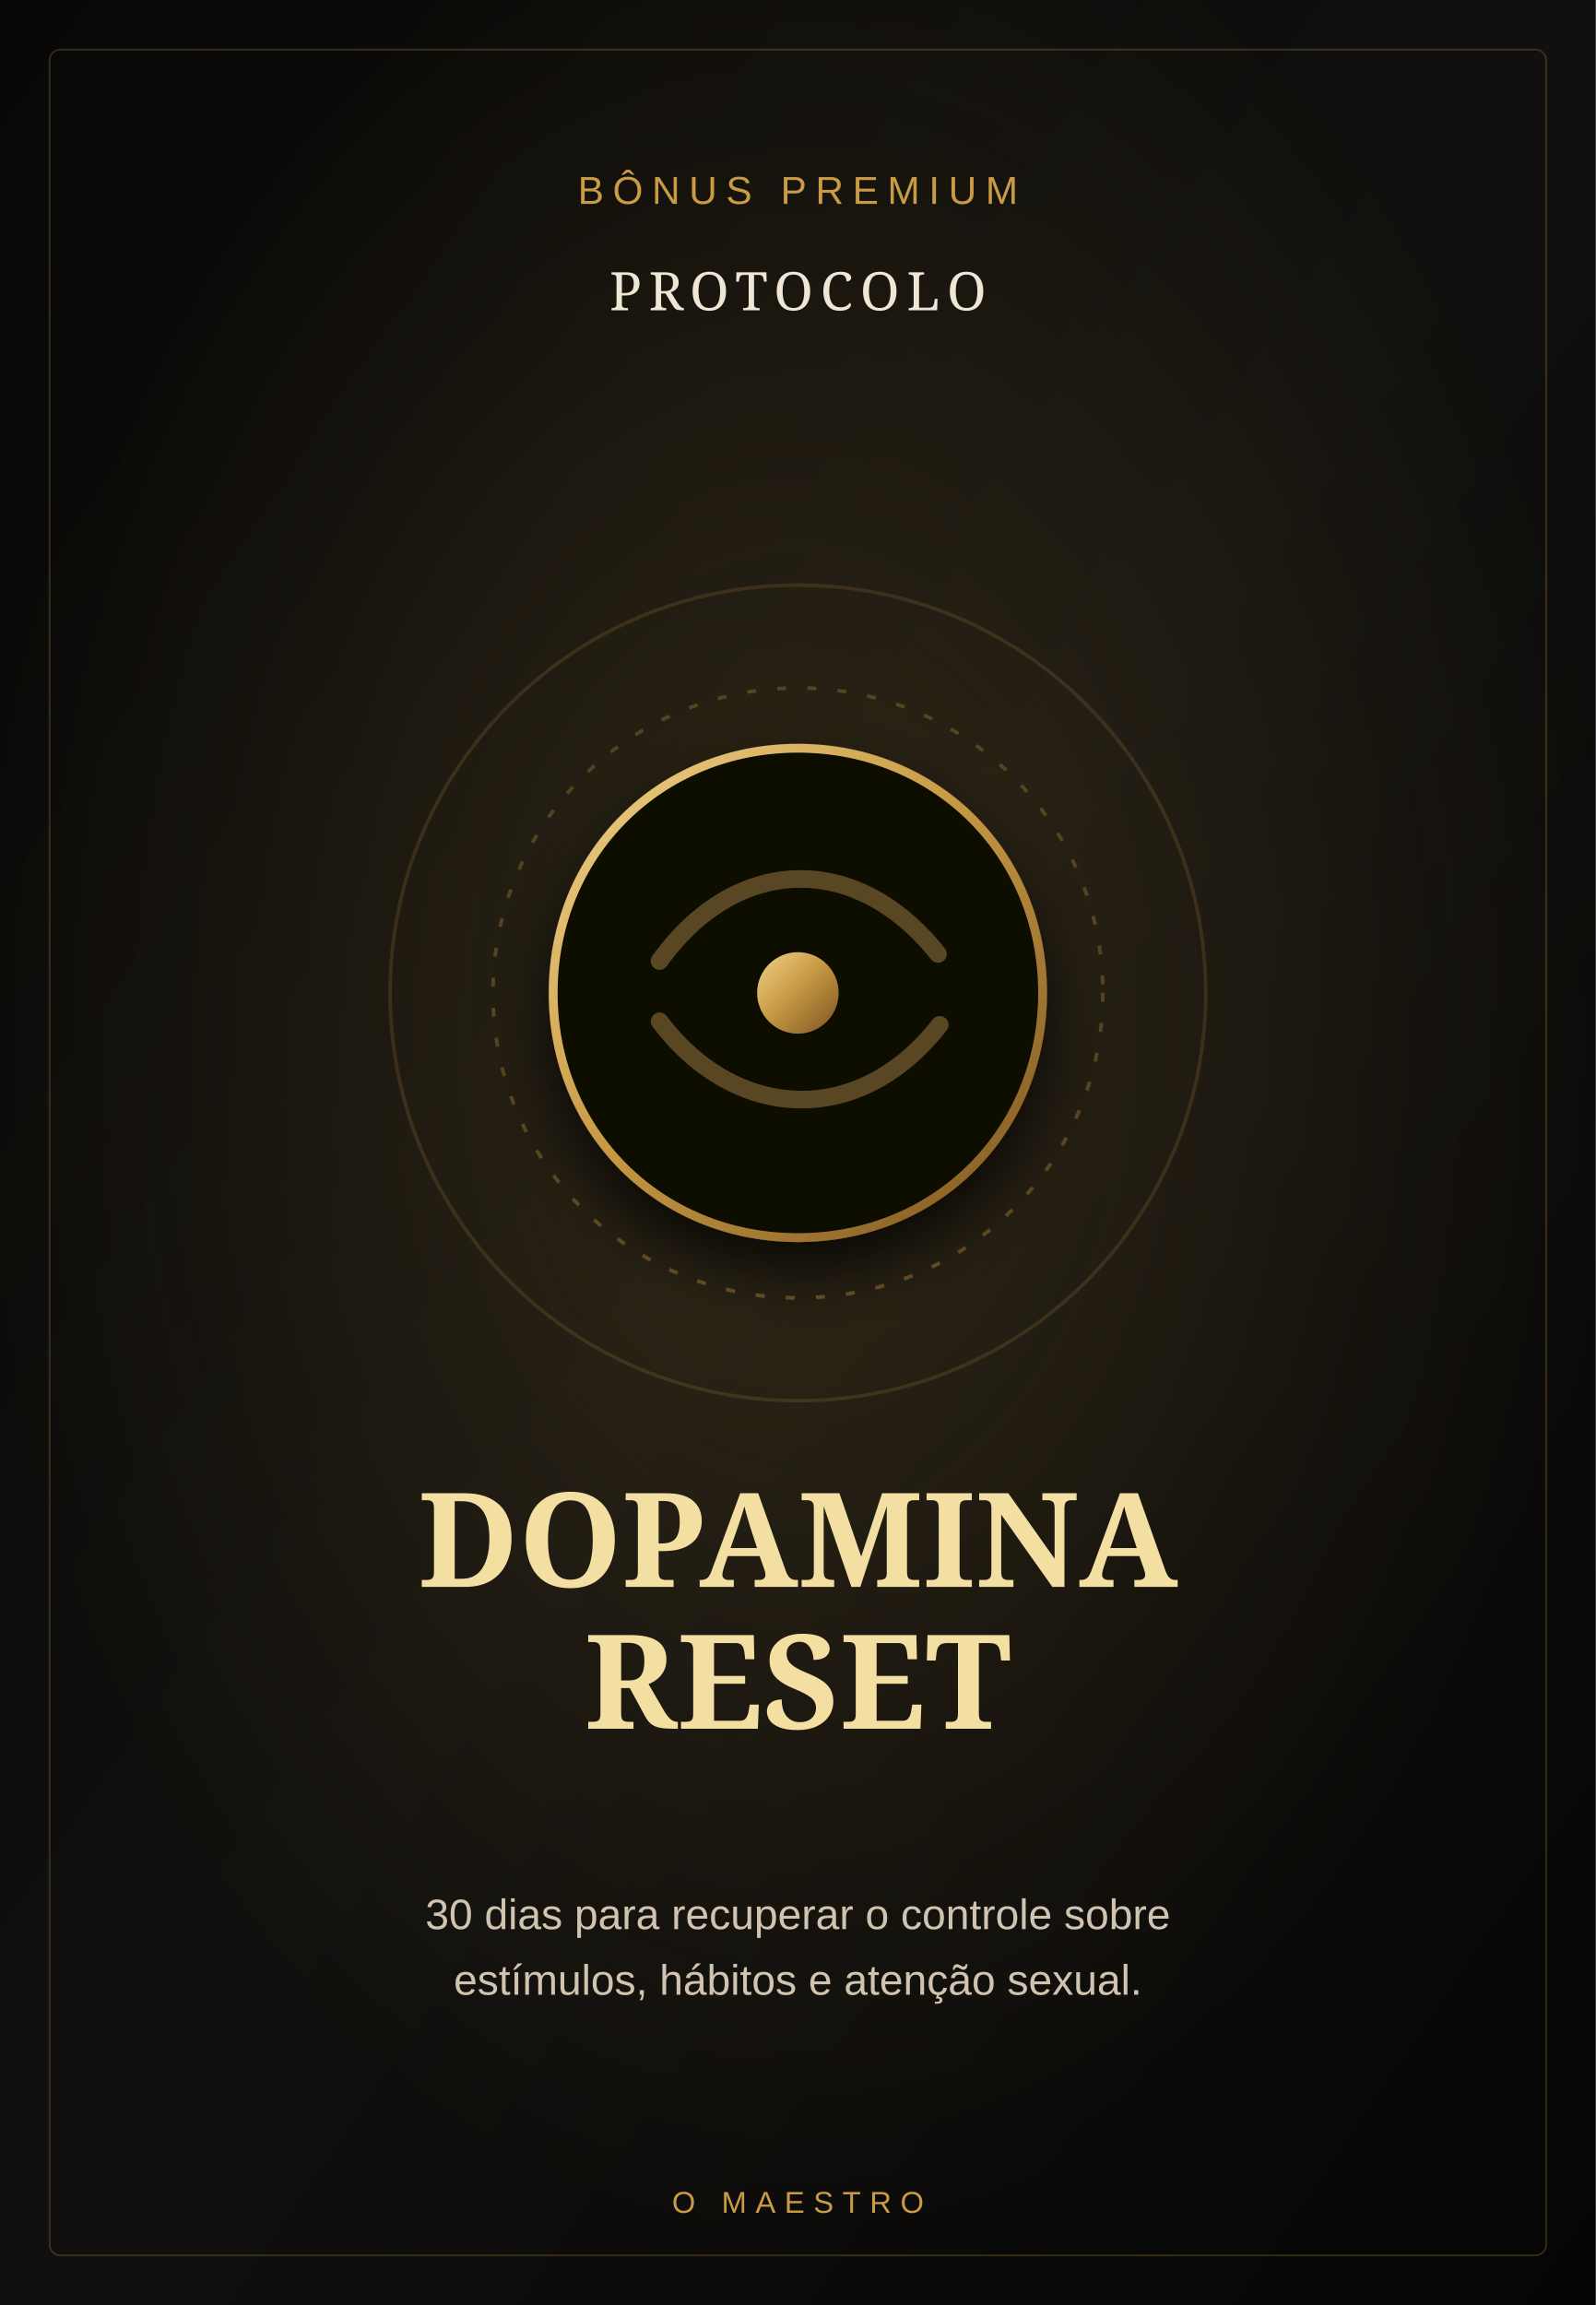
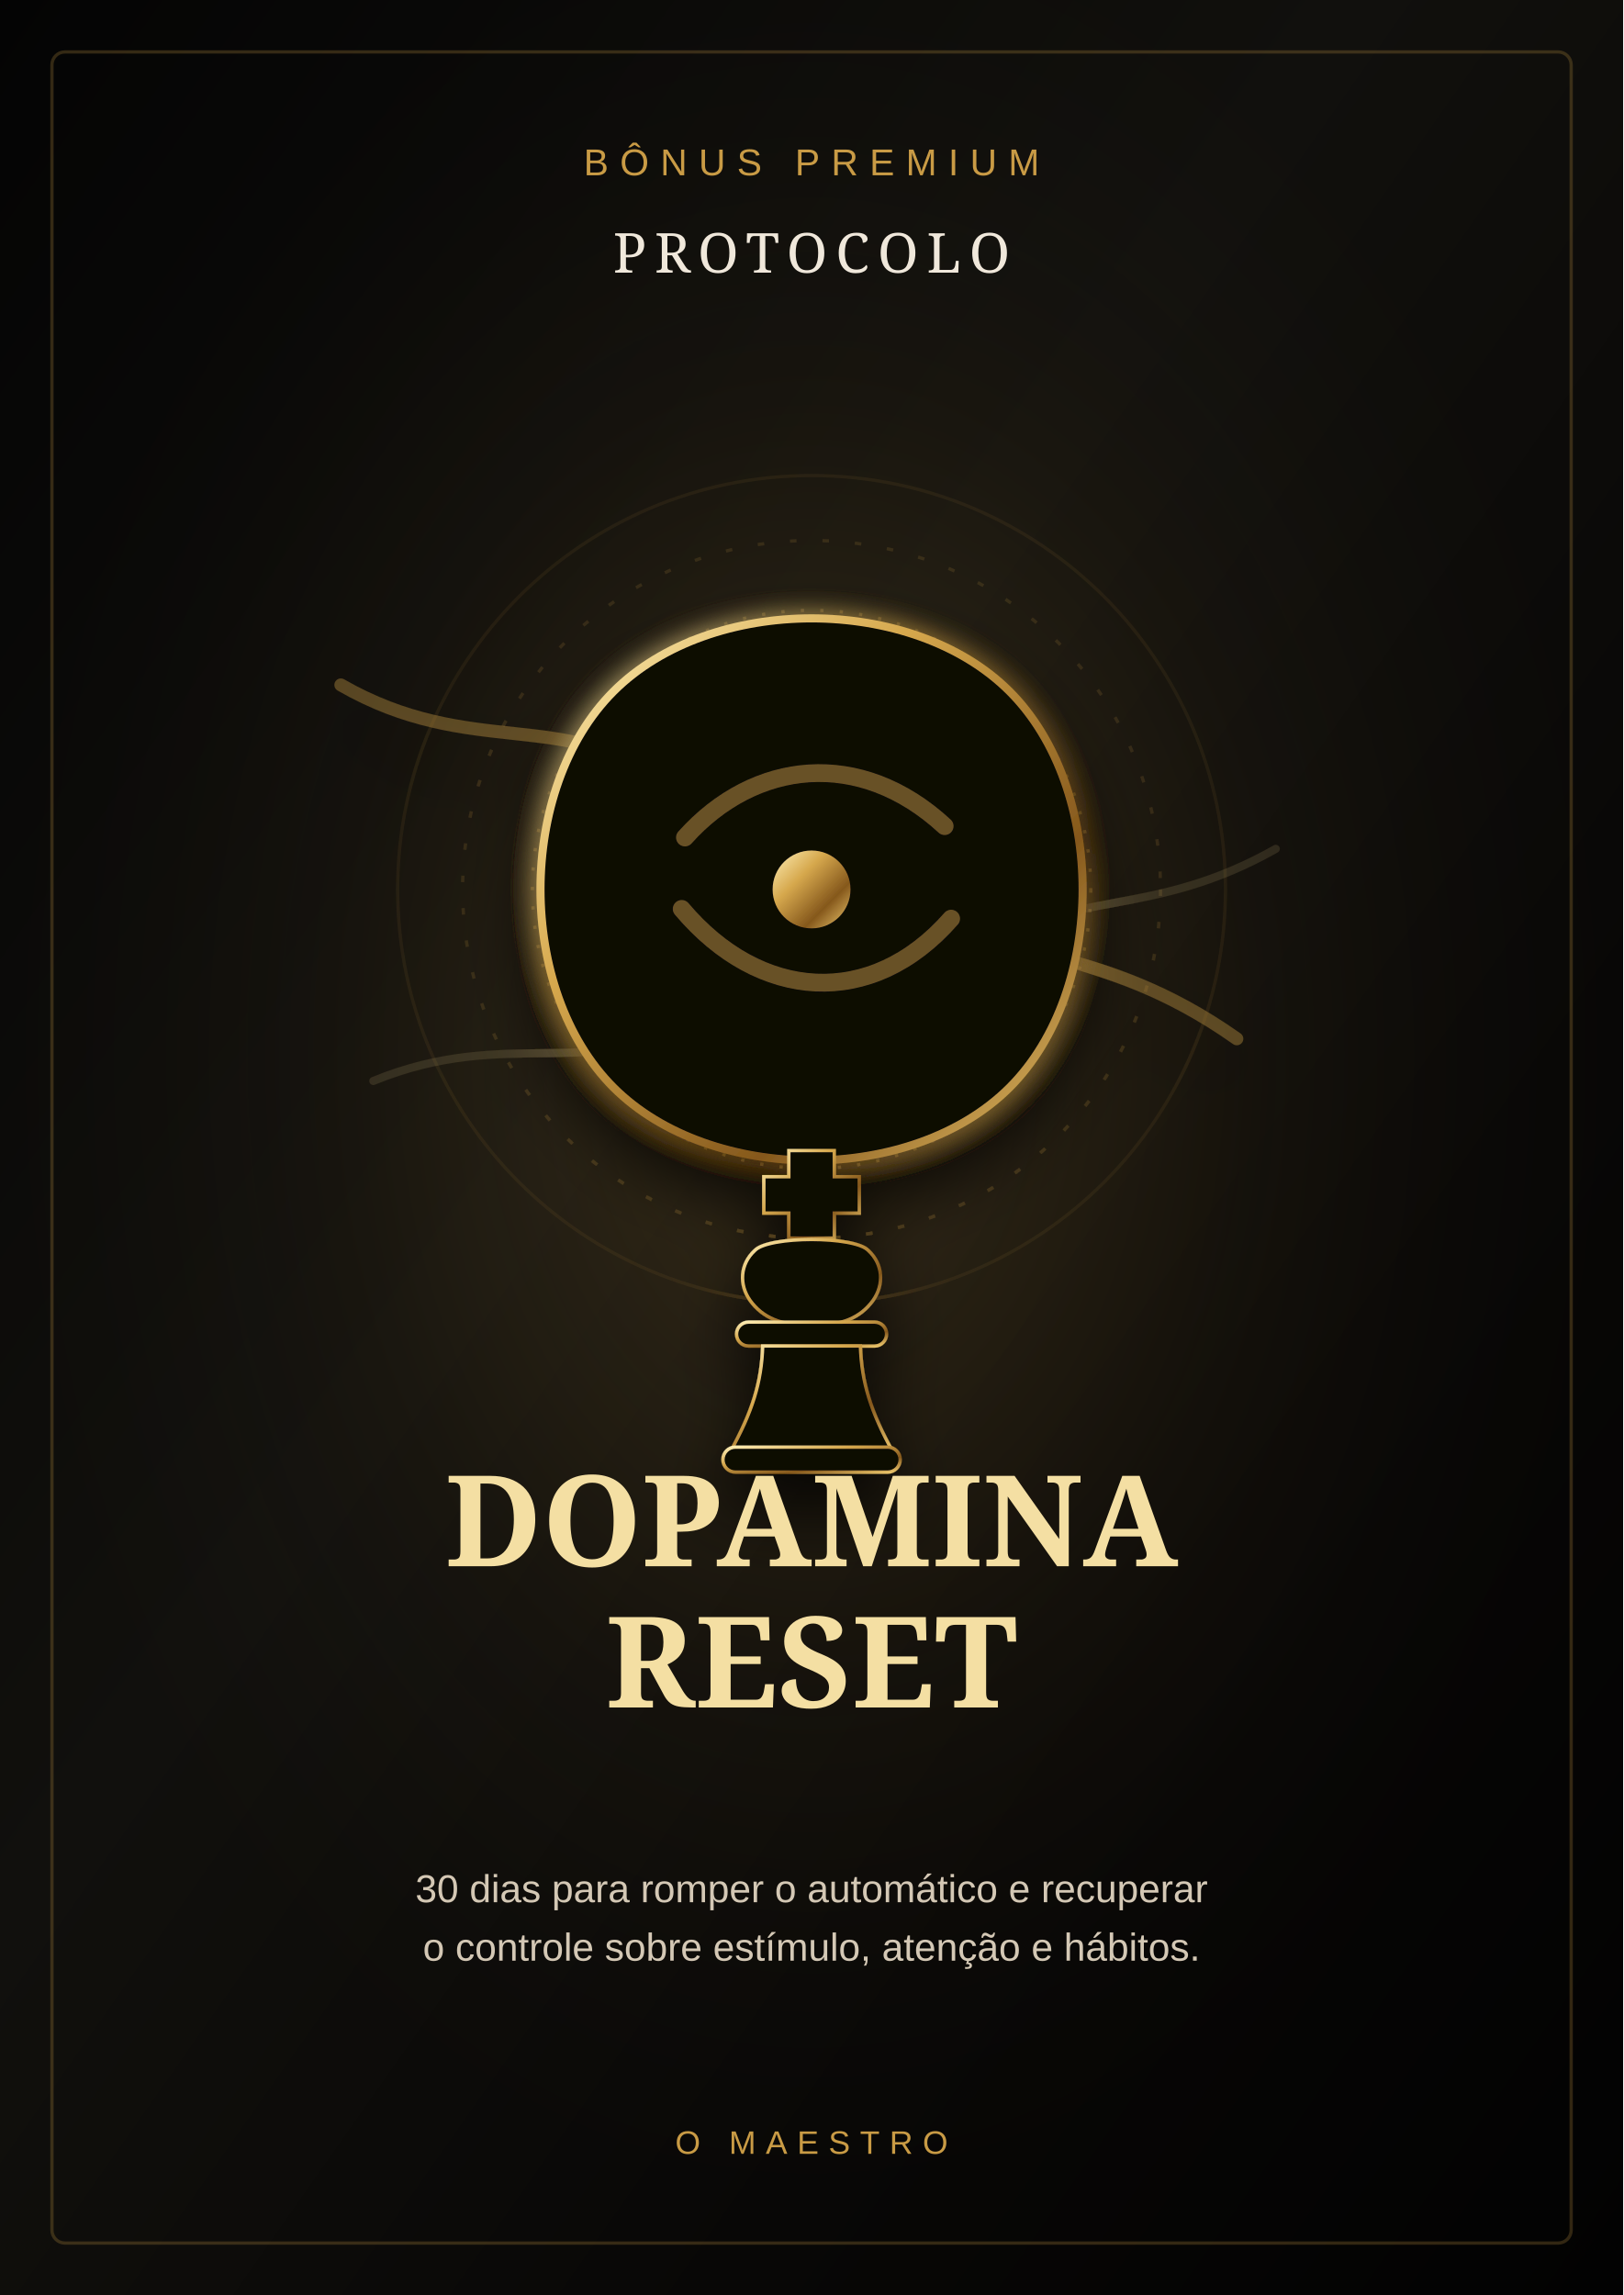
- <svg xmlns="http://www.w3.org/2000/svg" viewBox="0 0 900 1300" role="img" aria-labelledby="title desc">
+ <svg xmlns="http://www.w3.org/2000/svg" viewBox="0 0 1000 1414" role="img" aria-labelledby="title desc">
  <defs>
    <linearGradient id="bg" x1="0" y1="0" x2="1" y2="1">
-       <stop offset="0" stop-color="#070706" />
-       <stop offset=".5" stop-color="#11100e" />
-       <stop offset="1" stop-color="#050505" />
+       <stop offset="0" stop-color="#040404" />
+       <stop offset=".42" stop-color="#11100d" />
+       <stop offset=".72" stop-color="#080706" />
+       <stop offset="1" stop-color="#020202" />
    </linearGradient>
    <linearGradient id="gold" x1="0" y1="0" x2="1" y2="1">
-       <stop offset="0" stop-color="#f1d28b" />
-       <stop offset=".45" stop-color="#c99b45" />
-       <stop offset="1" stop-color="#7b5420" />
+       <stop offset="0" stop-color="#fff0b7" />
+       <stop offset=".35" stop-color="#d6a84d" />
+       <stop offset=".7" stop-color="#85581c" />
+       <stop offset="1" stop-color="#f0ca6e" />
    </linearGradient>
-     <radialGradient id="halo" cx="50%" cy="45%" r="52%">
-       <stop offset="0" stop-color="#c99b45" stop-opacity=".18" />
-       <stop offset="1" stop-color="#c99b45" stop-opacity="0" />
+     <radialGradient id="halo" cx="50%" cy="46%" r="54%">
+       <stop offset="0" stop-color="#d2a44c" stop-opacity=".2" />
+       <stop offset=".52" stop-color="#d2a44c" stop-opacity=".05" />
+       <stop offset="1" stop-color="#000" stop-opacity="0" />
    </radialGradient>
-     <filter id="shadow" x="-40%" y="-40%" width="180%" height="180%">
-       <feDropShadow dx="0" dy="18" stdDeviation="18" flood-color="#000" flood-opacity=".78" />
+     <filter id="glow" x="-60%" y="-60%" width="220%" height="220%">
+       <feGaussianBlur stdDeviation="7" result="blur" />
+       <feMerge>
+         <feMergeNode in="blur" />
+         <feMergeNode in="SourceGraphic" />
+       </feMerge>
+     </filter>
+     <filter id="shadow" x="-50%" y="-40%" width="200%" height="200%">
+       <feDropShadow dx="0" dy="22" stdDeviation="20" flood-color="#000" flood-opacity=".78" />
    </filter>
  </defs>
-   <rect width="900" height="1300" fill="url(#bg)" />
-   <rect width="900" height="1300" fill="url(#halo)" />
-   <rect x="28" y="28" width="844" height="1244" rx="6" fill="none" stroke="#c99b45" stroke-opacity=".24" />
-   <text x="450" y="115" text-anchor="middle" fill="#c99b45" font-size="22" font-family="Arial, Helvetica, sans-serif" letter-spacing="5">BÔNUS PREMIUM</text>
-   <text x="450" y="175" text-anchor="middle" fill="#efe6d5" font-size="30" font-family="Georgia, serif" letter-spacing="4">PROTOCOLO</text>
-   <g transform="translate(450 560)" filter="url(#shadow)">
-     <circle r="230" fill="none" stroke="#c99b45" stroke-opacity=".16" stroke-width="2" />
-     <circle r="172" fill="none" stroke="#c99b45" stroke-opacity=".3" stroke-width="2" stroke-dasharray="5 12" />
-     <path d="M0 -138 C78 -138 138 -78 138 0 C138 78 78 138 0 138 C-78 138 -138 78 -138 0 C-138 -78 -78 -138 0 -138Z" fill="#090806" stroke="url(#gold)" stroke-width="5" />
-     <path d="M-78 -18 C-35 -78 33 -80 79 -22" fill="none" stroke="#c99b45" stroke-opacity=".42" stroke-width="10" stroke-linecap="round" />
-     <path d="M-78 16 C-36 72 34 77 80 18" fill="none" stroke="#c99b45" stroke-opacity=".42" stroke-width="10" stroke-linecap="round" />
-     <path d="M-116 0 H-65" stroke="url(#gold)" stroke-width="8" stroke-linecap="round" />
-     <path d="M65 0 H116" stroke="url(#gold)" stroke-width="8" stroke-linecap="round" />
-     <path d="M0 -116 V-66" stroke="url(#gold)" stroke-width="8" stroke-linecap="round" />
-     <path d="M0 66 V116" stroke="url(#gold)" stroke-width="8" stroke-linecap="round" />
-     <circle r="23" fill="url(#gold)" />
+   <rect width="1000" height="1414" fill="url(#bg)" />
+   <rect width="1000" height="1414" fill="url(#halo)" />
+   <rect x="32" y="32" width="936" height="1350" rx="8" fill="none" stroke="#c99b45" stroke-opacity=".24" stroke-width="2" />
+   <text x="500" y="108" text-anchor="middle" fill="#c99b45" font-size="23" font-family="Arial, Helvetica, sans-serif" letter-spacing="7">BÔNUS PREMIUM</text>
+   <text x="500" y="168" text-anchor="middle" fill="#f0e8db" font-size="34" font-family="Georgia, serif" letter-spacing="5">PROTOCOLO</text>
+   <g transform="translate(500 548)" filter="url(#shadow)">
+     <circle r="255" fill="none" stroke="#c99b45" stroke-opacity=".08" stroke-width="2" />
+     <circle r="215" fill="none" stroke="#c99b45" stroke-opacity=".15" stroke-width="2" stroke-dasharray="4 16" />
+     <circle r="172" fill="none" stroke="#c99b45" stroke-opacity=".28" stroke-width="2" stroke-dasharray="2 10" />
+     <g opacity=".38" fill="none" stroke-linecap="round">
+       <path d="M-290 -126 C-210 -80 -150 -112 -92 -66 C-40 -25 19 -39 62 0 C118 50 174 30 262 92" stroke="#c99b45" stroke-width="8" />
+       <path d="M-270 118 C-187 84 -135 119 -69 80 C-8 44 52 69 104 36 C160 0 210 18 286 -25" stroke="#edd08b" stroke-opacity=".34" stroke-width="5" />
+     </g>
+     <g filter="url(#glow)">
+       <path d="M-122 -122 C-62 -182 62 -182 122 -122 C182 -62 182 62 122 122 C62 182 -62 182 -122 122 C-182 62 -182 -62 -122 -122 Z" fill="#090806" stroke="url(#gold)" stroke-width="5" />
+       <path d="M-78 -32 C-35 -80 30 -87 82 -39" fill="none" stroke="#c99b45" stroke-width="11" stroke-linecap="round" stroke-opacity=".5" />
+       <path d="M-80 12 C-32 69 37 74 86 18" fill="none" stroke="#c99b45" stroke-width="11" stroke-linecap="round" stroke-opacity=".5" />
+       <path d="M-118 0 H-68" stroke="url(#gold)" stroke-width="10" stroke-linecap="round" />
+       <path d="M68 0 H118" stroke="url(#gold)" stroke-width="10" stroke-linecap="round" />
+       <path d="M0 -118 V-68" stroke="url(#gold)" stroke-width="10" stroke-linecap="round" />
+       <path d="M0 68 V118" stroke="url(#gold)" stroke-width="10" stroke-linecap="round" />
+       <circle r="24" fill="url(#gold)" />
+     </g>
+     <g transform="translate(0 226) scale(.7)">
+       <path d="M-20 -93 H20 V-70 H42 V-38 H20 V-16 H-20 V-38 H-42 V-70 H-20 Z" fill="#080706" stroke="url(#gold)" stroke-width="3" />
+       <path d="M-50 -5 C-38 -18 38 -18 50 -5 C63 7 64 25 54 39 C43 54 27 61 0 61 C-27 61 -43 54 -54 39 C-64 25 -63 7 -50 -5 Z" fill="#080706" stroke="url(#gold)" stroke-width="3" />
+       <rect x="-66" y="58" width="132" height="21" rx="10.5" fill="#080706" stroke="url(#gold)" stroke-width="3" />
+       <path d="M-43 79 C-44 111 -52 137 -72 173 H72 C52 137 44 111 43 79 Z" fill="#080706" stroke="url(#gold)" stroke-width="3" />
+       <rect x="-78" y="168" width="156" height="22" rx="11" fill="#080706" stroke="url(#gold)" stroke-width="3" />
+     </g>
  </g>
-   <text x="450" y="895" text-anchor="middle" fill="#f4dfa3" font-size="74" font-weight="700" font-family="Georgia, serif">DOPAMINA</text>
-   <text x="450" y="975" text-anchor="middle" fill="#f4dfa3" font-size="74" font-weight="700" font-family="Georgia, serif">RESET</text>
-   <line x1="400" x2="500" y1="1019" y2="1019" stroke="url(#gold)" stroke-width="5" stroke-linecap="round" />
-   <text x="450" y="1088" text-anchor="middle" fill="#d0c4b0" font-size="24" font-family="Arial, Helvetica, sans-serif">30 dias para recuperar o controle sobre</text>
-   <text x="450" y="1125" text-anchor="middle" fill="#d0c4b0" font-size="24" font-family="Arial, Helvetica, sans-serif">estímulos, hábitos e atenção sexual.</text>
-   <text x="450" y="1248" text-anchor="middle" fill="#c99b45" font-size="17" font-family="Arial, Helvetica, sans-serif" letter-spacing="5">O MAESTRO</text>
+   <text x="500" y="965" text-anchor="middle" fill="#f4dfa3" font-size="78" font-weight="700" font-family="Georgia, serif">DOPAMINA</text>
+   <text x="500" y="1052" text-anchor="middle" fill="#f4dfa3" font-size="78" font-weight="700" font-family="Georgia, serif">RESET</text>
+   <line x1="440" x2="560" y1="1102" y2="1102" stroke="url(#gold)" stroke-width="6" stroke-linecap="round" />
+   <text x="500" y="1172" text-anchor="middle" fill="#d4c8b5" font-size="24" font-family="Arial, Helvetica, sans-serif">30 dias para romper o automático e recuperar</text>
+   <text x="500" y="1208" text-anchor="middle" fill="#d4c8b5" font-size="24" font-family="Arial, Helvetica, sans-serif">o controle sobre estímulo, atenção e hábitos.</text>
+   <text x="500" y="1327" text-anchor="middle" fill="#c99b45" font-size="20" font-family="Arial, Helvetica, sans-serif" letter-spacing="6">O MAESTRO</text>
</svg>
